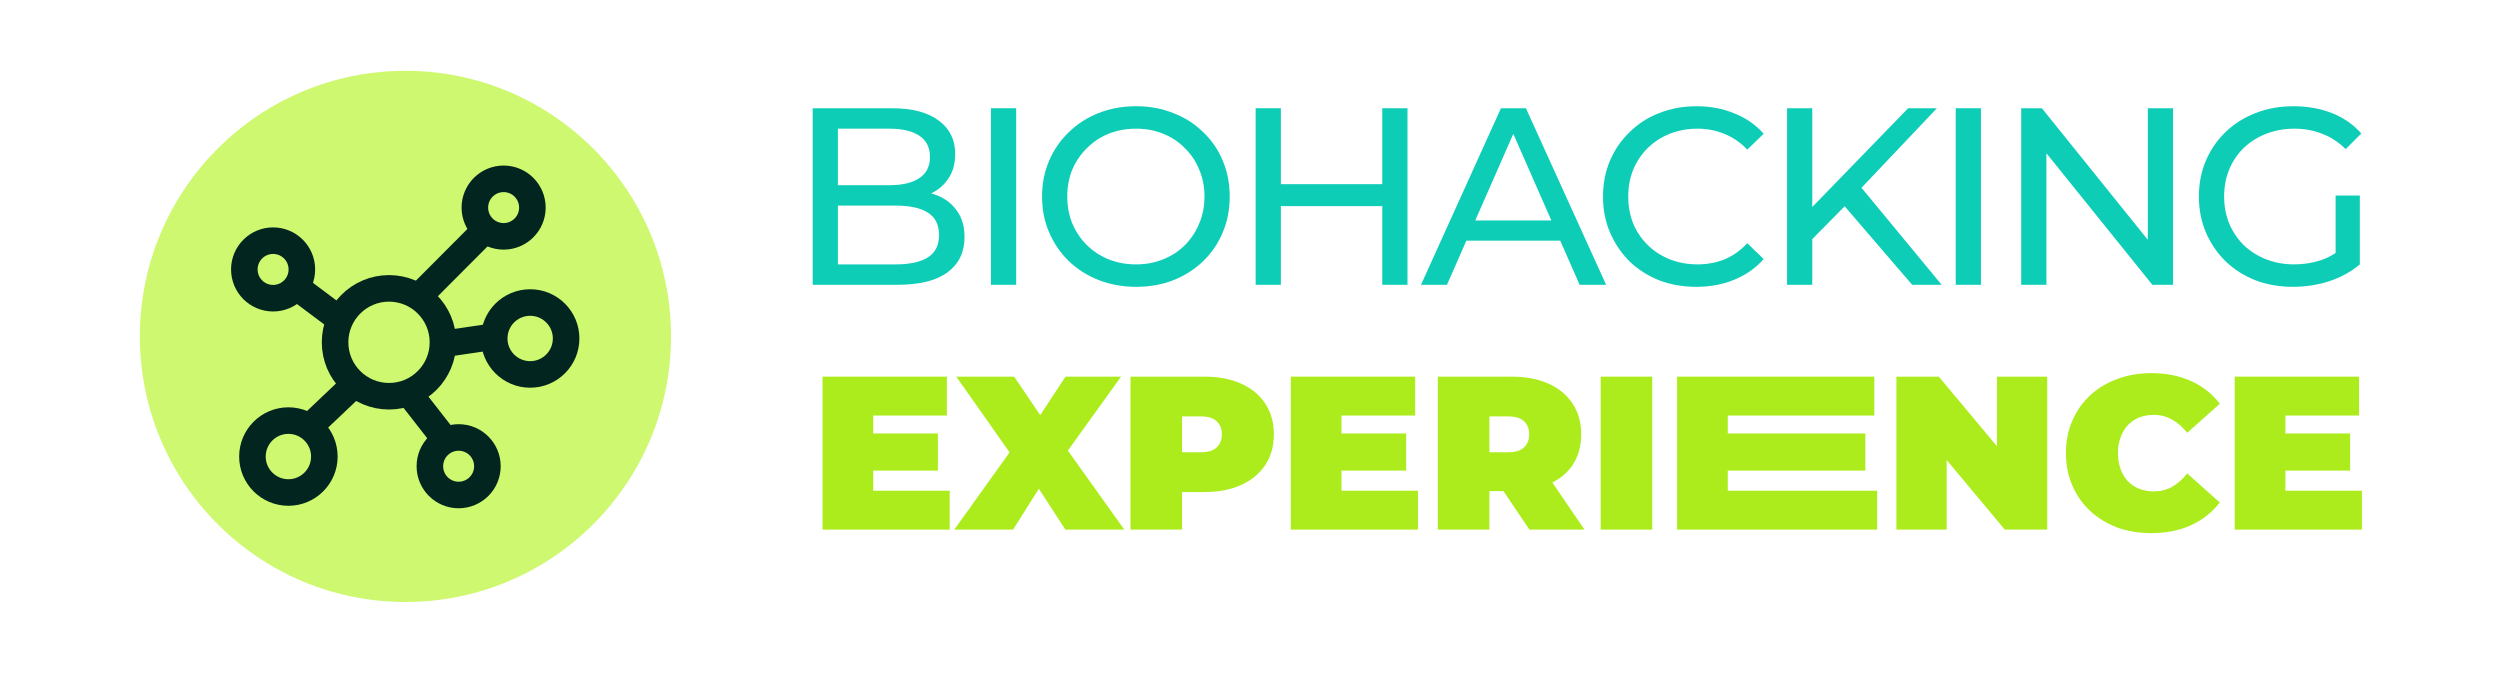
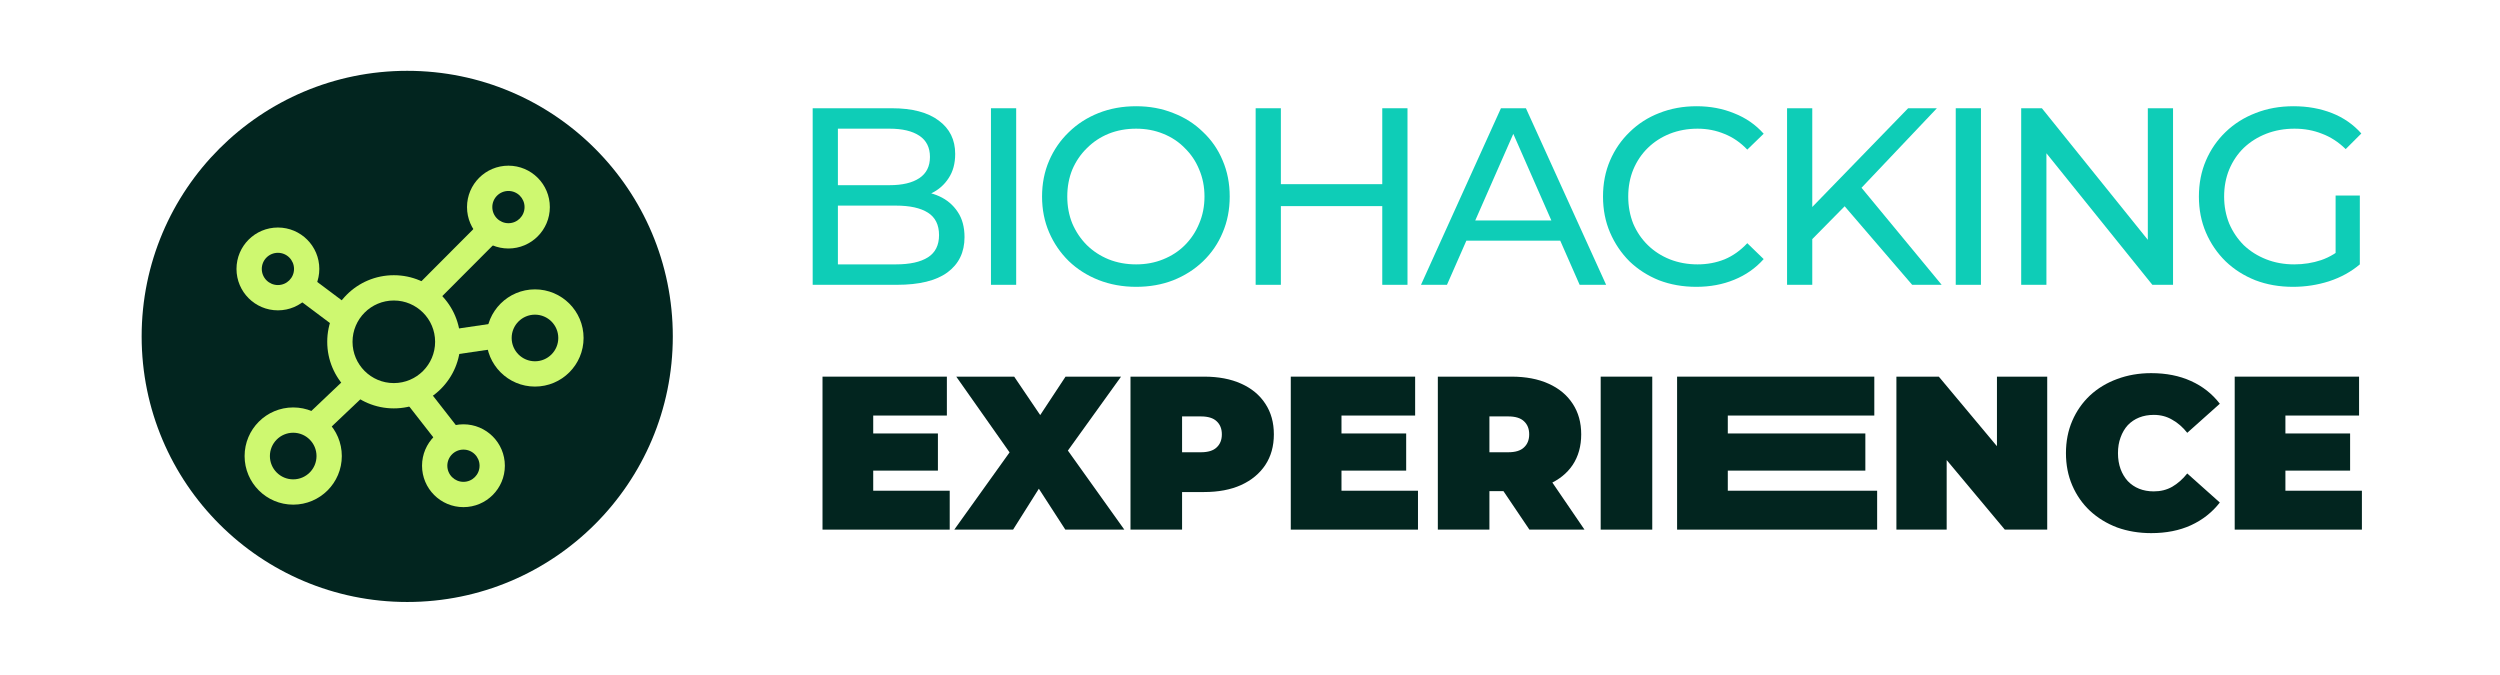
<svg xmlns="http://www.w3.org/2000/svg" width="1412" height="381" viewBox="0 0 1412 381" fill="none">
-   <circle cx="229" cy="190" r="150" fill="#CEF870" />
-   <line y1="-7.5" x2="95.785" y2="-7.5" transform="matrix(-0.706046 0.708166 0.708166 0.706046 294.045 120.423)" stroke="#02251F" stroke-width="15" />
-   <ellipse cx="16.247" cy="16.247" rx="16.247" ry="16.247" transform="matrix(4.37114e-08 1 1 -4.37114e-08 268.2 101)" fill="#CEF870" stroke="#02251F" stroke-width="15" />
-   <line y1="-7.5" x2="63.015" y2="-7.5" transform="matrix(0.989427 -0.14503 -0.14503 -0.989427 224.387 190.489)" stroke="#02251F" stroke-width="15" />
-   <line y1="-7.5" x2="88.791" y2="-7.5" transform="matrix(0.800549 0.599268 0.599268 -0.800549 148.632 138.701)" stroke="#02251F" stroke-width="15" />
-   <line y1="-7.5" x2="88.204" y2="-7.5" transform="matrix(0.725287 -0.688447 -0.688447 -0.725287 153.305 251.214)" stroke="#02251F" stroke-width="15" />
-   <line y1="-7.5" x2="74.953" y2="-7.5" transform="matrix(0.615066 0.788476 0.788476 -0.615066 224.387 201.457)" stroke="#02251F" stroke-width="15" />
-   <circle cx="30.463" cy="30.463" r="30.463" transform="matrix(4.37114e-08 1 1 -4.37114e-08 189.25 162.87)" fill="#CEF870" stroke="#02251F" stroke-width="15" />
-   <circle cx="20.309" cy="20.309" r="20.309" transform="matrix(4.37114e-08 1 1 -4.37114e-08 279.128 170.862)" fill="#CEF870" stroke="#02251F" stroke-width="15" />
-   <circle cx="20.309" cy="20.309" r="20.309" transform="matrix(4.37114e-08 1 1 -4.37114e-08 142.577 237.55)" fill="#CEF870" stroke="#02251F" stroke-width="15" />
-   <ellipse cx="16.247" cy="16.247" rx="16.247" ry="16.247" transform="matrix(4.37114e-08 1 1 -4.37114e-08 138 135.932)" fill="#CEF870" stroke="#02251F" stroke-width="15" />
-   <ellipse cx="16.247" cy="16.247" rx="16.247" ry="16.247" transform="matrix(4.37114e-08 1 1 -4.37114e-08 242.792 247.077)" fill="#CEF870" stroke="#02251F" stroke-width="15" />
  <path d="M1295.08 162C1287.38 162 1280.31 160.765 1273.85 158.296C1267.39 155.732 1261.79 152.17 1257.04 147.612C1252.29 142.958 1248.59 137.545 1245.93 131.372C1243.27 125.198 1241.94 118.408 1241.94 111C1241.94 103.592 1243.27 96.802 1245.93 90.629C1248.59 84.455 1252.29 79.089 1257.04 74.531C1261.88 69.877 1267.54 66.316 1273.99 63.846C1280.45 61.282 1287.57 60 1295.36 60C1303.24 60 1310.46 61.282 1317.02 63.846C1323.57 66.411 1329.12 70.257 1333.68 75.385L1324.85 84.218C1320.77 80.229 1316.3 77.332 1311.46 75.528C1306.71 73.629 1301.54 72.679 1295.93 72.679C1290.23 72.679 1284.92 73.629 1279.98 75.528C1275.13 77.427 1270.91 80.087 1267.3 83.506C1263.78 86.925 1261.03 91.008 1259.04 95.757C1257.14 100.411 1256.19 105.492 1256.19 111C1256.19 116.413 1257.14 121.494 1259.04 126.243C1261.03 130.897 1263.78 134.98 1267.3 138.494C1270.91 141.913 1275.13 144.573 1279.98 146.472C1284.82 148.372 1290.09 149.321 1295.79 149.321C1301.11 149.321 1306.19 148.514 1311.03 146.899C1315.97 145.19 1320.53 142.388 1324.71 138.494L1332.83 149.321C1327.89 153.5 1322.1 156.682 1315.45 158.866C1308.9 160.955 1302.11 162 1295.08 162ZM1319.15 147.469V110.43H1332.83V149.321L1319.15 147.469Z" fill="#0ECDB7" />
  <path d="M1141.57 160.86V61.139H1153.26L1219.21 143.052H1213.09V61.139H1227.33V160.86H1215.65L1149.69 78.946H1155.82V160.86H1141.57Z" fill="#0ECDB7" />
  <path d="M1104.6 160.86V61.139H1118.84V160.86H1104.6Z" fill="#0ECDB7" />
  <path d="M1021.86 136.784L1021.15 119.404L1077.71 61.139H1093.95L1050.21 107.295L1042.23 116.128L1021.86 136.784ZM1009.33 160.86V61.139H1023.57V160.86H1009.33ZM1079.99 160.86L1039.1 113.279L1048.64 102.737L1096.65 160.86H1079.99Z" fill="#0ECDB7" />
  <path d="M958.09 162C950.493 162 943.465 160.765 937.007 158.296C930.643 155.732 925.088 152.17 920.339 147.612C915.685 142.958 912.029 137.545 909.37 131.372C906.71 125.198 905.381 118.408 905.381 111C905.381 103.592 906.71 96.802 909.37 90.629C912.029 84.455 915.733 79.089 920.481 74.531C925.23 69.877 930.786 66.316 937.149 63.846C943.607 61.282 950.635 60 958.233 60C965.926 60 973.001 61.33 979.459 63.989C986.012 66.553 991.568 70.399 996.127 75.528L986.867 84.503C983.068 80.514 978.794 77.57 974.046 75.67C969.297 73.676 964.216 72.679 958.803 72.679C953.199 72.679 947.976 73.629 943.132 75.528C938.384 77.427 934.252 80.087 930.738 83.506C927.224 86.925 924.47 91.008 922.476 95.757C920.576 100.411 919.627 105.492 919.627 111C919.627 116.508 920.576 121.637 922.476 126.385C924.47 131.039 927.224 135.075 930.738 138.494C934.252 141.913 938.384 144.573 943.132 146.472C947.976 148.372 953.199 149.321 958.803 149.321C964.216 149.321 969.297 148.372 974.046 146.472C978.794 144.478 983.068 141.439 986.867 137.355L996.127 146.33C991.568 151.458 986.012 155.352 979.459 158.011C973.001 160.67 965.878 162 958.09 162Z" fill="#0ECDB7" />
  <path d="M802.575 160.86L847.734 61.139H861.838L907.139 160.86H892.181L851.866 69.117H857.564L817.248 160.86H802.575ZM821.807 135.929L825.653 124.533H881.782L885.913 135.929H821.807Z" fill="#0ECDB7" />
  <path d="M780.705 61.139H794.951V160.86H780.705V61.139ZM723.437 160.86H709.191V61.139H723.437V160.86ZM781.988 116.413H722.013V104.019H781.988V116.413Z" fill="#0ECDB7" />
  <path d="M641.689 162C634.091 162 627.015 160.718 620.462 158.154C614.004 155.589 608.401 152.028 603.652 147.469C598.904 142.816 595.2 137.402 592.541 131.229C589.881 125.056 588.552 118.313 588.552 111C588.552 103.687 589.881 96.944 592.541 90.771C595.2 84.598 598.904 79.232 603.652 74.673C608.401 70.019 614.004 66.411 620.462 63.846C626.92 61.282 633.996 60 641.689 60C649.286 60 656.267 61.282 662.63 63.846C669.088 66.316 674.691 69.877 679.44 74.531C684.284 79.089 687.988 84.455 690.552 90.629C693.211 96.802 694.541 103.592 694.541 111C694.541 118.408 693.211 125.198 690.552 131.372C687.988 137.545 684.284 142.958 679.44 147.612C674.691 152.17 669.088 155.732 662.63 158.296C656.267 160.765 649.286 162 641.689 162ZM641.689 149.321C647.197 149.321 652.278 148.372 656.932 146.472C661.68 144.573 665.764 141.913 669.183 138.494C672.697 134.98 675.404 130.897 677.303 126.243C679.298 121.589 680.295 116.508 680.295 111C680.295 105.492 679.298 100.411 677.303 95.757C675.404 91.103 672.697 87.067 669.183 83.648C665.764 80.134 661.68 77.427 656.932 75.528C652.278 73.629 647.197 72.679 641.689 72.679C636.085 72.679 630.909 73.629 626.161 75.528C621.507 77.427 617.423 80.134 613.909 83.648C610.395 87.067 607.641 91.103 605.647 95.757C603.747 100.411 602.798 105.492 602.798 111C602.798 116.508 603.747 121.589 605.647 126.243C607.641 130.897 610.395 134.98 613.909 138.494C617.423 141.913 621.507 144.573 626.161 146.472C630.909 148.372 636.085 149.321 641.689 149.321Z" fill="#0ECDB7" />
  <path d="M559.693 160.86V61.139H573.939V160.86H559.693Z" fill="#0ECDB7" />
  <path d="M459 160.86V61.139H503.732C515.223 61.139 524.056 63.466 530.229 68.119C536.402 72.678 539.489 78.946 539.489 86.924C539.489 92.337 538.254 96.896 535.785 100.6C533.411 104.304 530.182 107.153 526.098 109.147C522.014 111.142 517.598 112.139 512.849 112.139L515.413 107.865C521.112 107.865 526.145 108.862 530.514 110.857C534.883 112.851 538.349 115.795 540.913 119.689C543.478 123.488 544.76 128.237 544.76 133.935C544.76 142.483 541.531 149.131 535.073 153.879C528.71 158.533 519.212 160.86 506.581 160.86H459ZM473.246 149.32H506.011C513.894 149.32 519.925 147.991 524.103 145.332C528.282 142.672 530.372 138.494 530.372 132.795C530.372 127.002 528.282 122.776 524.103 120.117C519.925 117.457 513.894 116.128 506.011 116.128H471.964V104.589H502.45C509.668 104.589 515.271 103.259 519.26 100.6C523.249 97.941 525.243 93.952 525.243 88.633C525.243 83.315 523.249 79.326 519.26 76.667C515.271 74.008 509.668 72.678 502.45 72.678H473.246V149.32Z" fill="#0ECDB7" />
-   <path d="M1288.82 244.82H1327.34V265.804H1288.82V244.82ZM1290.8 277.161H1334V299.133H1262.16V212.725H1332.4V234.698H1290.8V277.161Z" fill="#ACEC1D" />
-   <path d="M1214.99 301.108C1208.08 301.108 1201.66 300.038 1195.73 297.898C1189.89 295.677 1184.79 292.549 1180.43 288.517C1176.15 284.485 1172.81 279.712 1170.43 274.198C1168.04 268.685 1166.85 262.595 1166.85 255.929C1166.85 249.263 1168.04 243.174 1170.43 237.66C1172.81 232.147 1176.15 227.374 1180.43 223.341C1184.79 219.309 1189.89 216.223 1195.73 214.083C1201.66 211.861 1208.08 210.75 1214.99 210.75C1223.47 210.75 1230.95 212.232 1237.45 215.194C1244.04 218.157 1249.47 222.436 1253.75 228.032L1235.36 244.449C1232.81 241.24 1229.97 238.771 1226.84 237.043C1223.79 235.233 1220.34 234.327 1216.47 234.327C1213.43 234.327 1210.67 234.821 1208.2 235.809C1205.73 236.796 1203.59 238.236 1201.78 240.129C1200.05 242.022 1198.69 244.326 1197.71 247.042C1196.72 249.675 1196.23 252.637 1196.23 255.929C1196.23 259.221 1196.72 262.225 1197.71 264.94C1198.69 267.574 1200.05 269.837 1201.78 271.729C1203.59 273.622 1205.73 275.062 1208.2 276.05C1210.67 277.037 1213.43 277.531 1216.47 277.531C1220.34 277.531 1223.79 276.667 1226.84 274.939C1229.97 273.128 1232.81 270.618 1235.36 267.409L1253.75 283.826C1249.47 289.34 1244.04 293.619 1237.45 296.664C1230.95 299.627 1223.47 301.108 1214.99 301.108Z" fill="#ACEC1D" />
-   <path d="M1071.09 299.133V212.725H1095.04L1138.99 265.311H1127.88V212.725H1156.27V299.133H1132.32L1088.38 246.548H1099.48V299.133H1071.09Z" fill="#ACEC1D" />
-   <path d="M973.885 244.82H1053.55V265.804H973.885V244.82ZM975.86 277.161H1060.21V299.133H947.222V212.725H1058.61V234.698H975.86V277.161Z" fill="#ACEC1D" />
-   <path d="M904.065 299.133V212.725H933.197V299.133H904.065Z" fill="#ACEC1D" />
-   <path d="M812.09 299.133V212.725H853.689C861.753 212.725 868.707 214.042 874.55 216.676C880.475 219.309 885.042 223.094 888.252 228.032C891.461 232.887 893.066 238.648 893.066 245.313C893.066 251.979 891.461 257.74 888.252 262.595C885.042 267.368 880.475 271.03 874.55 273.581C868.707 276.132 861.753 277.408 853.689 277.408H828.26L841.221 265.434V299.133H812.09ZM863.811 299.133L842.579 267.656H873.439L894.917 299.133H863.811ZM841.221 268.643L828.26 255.435H851.837C855.87 255.435 858.832 254.53 860.725 252.72C862.7 250.909 863.687 248.44 863.687 245.313C863.687 242.186 862.7 239.717 860.725 237.907C858.832 236.097 855.87 235.191 851.837 235.191H828.26L841.221 221.983V268.643Z" fill="#ACEC1D" />
-   <path d="M755.696 244.82H794.209V265.804H755.696V244.82ZM757.671 277.161H800.875V299.133H729.033V212.725H799.27V234.698H757.671V277.161Z" fill="#ACEC1D" />
-   <path d="M638.503 299.133V212.725H680.102C688.167 212.725 695.12 214.042 700.963 216.676C706.888 219.309 711.455 223.094 714.665 228.032C717.874 232.887 719.479 238.648 719.479 245.313C719.479 251.979 717.874 257.74 714.665 262.595C711.455 267.45 706.888 271.236 700.963 273.951C695.12 276.585 688.167 277.901 680.102 277.901H654.673L667.635 265.434V299.133H638.503ZM667.635 268.643L654.673 255.435H678.25C682.283 255.435 685.245 254.53 687.138 252.72C689.113 250.909 690.1 248.44 690.1 245.313C690.1 242.186 689.113 239.717 687.138 237.907C685.245 236.097 682.283 235.191 678.25 235.191H654.673L667.635 221.983V268.643Z" fill="#ACEC1D" />
-   <path d="M538.985 299.133L577.498 245.313L577.375 265.681L540.096 212.725H572.808L594.533 244.82L580.584 244.943L601.816 212.725H633.169L595.891 264.57V244.326L635.021 299.133H601.692L579.967 265.557L593.422 265.434L572.19 299.133H538.985Z" fill="#ACEC1D" />
-   <path d="M491.218 244.82H529.731V265.804H491.218V244.82ZM493.193 277.161H536.396V299.133H464.555V212.725H534.792V234.698H493.193V277.161Z" fill="#ACEC1D" />
+   <path d="M1288.82 244.82H1327.34V265.804H1288.82V244.82ZM1290.8 277.161H1334V299.133H1262.16V212.726H1332.4V234.698H1290.8V277.161Z" fill="#02251F" />
+   <path d="M1214.99 301.108C1208.08 301.108 1201.66 300.038 1195.73 297.898C1189.89 295.677 1184.79 292.549 1180.43 288.517C1176.15 284.485 1172.81 279.712 1170.43 274.198C1168.04 268.685 1166.85 262.595 1166.85 255.929C1166.85 249.263 1168.04 243.174 1170.43 237.66C1172.81 232.147 1176.15 227.374 1180.43 223.341C1184.79 219.309 1189.89 216.223 1195.73 214.083C1201.66 211.861 1208.08 210.75 1214.99 210.75C1223.47 210.75 1230.95 212.232 1237.45 215.194C1244.04 218.157 1249.47 222.436 1253.75 228.032L1235.36 244.449C1232.81 241.24 1229.97 238.771 1226.84 237.043C1223.79 235.233 1220.34 234.327 1216.47 234.327C1213.43 234.327 1210.67 234.821 1208.2 235.809C1205.73 236.796 1203.59 238.236 1201.78 240.129C1200.05 242.022 1198.69 244.326 1197.71 247.042C1196.72 249.675 1196.23 252.637 1196.23 255.929C1196.23 259.221 1196.72 262.225 1197.71 264.94C1198.69 267.574 1200.05 269.837 1201.78 271.729C1203.59 273.622 1205.73 275.062 1208.2 276.05C1210.67 277.037 1213.43 277.531 1216.47 277.531C1220.34 277.531 1223.79 276.667 1226.84 274.939C1229.97 273.128 1232.81 270.618 1235.36 267.409L1253.75 283.826C1249.47 289.34 1244.04 293.619 1237.45 296.664C1230.95 299.627 1223.47 301.108 1214.99 301.108Z" fill="#02251F" />
+   <path d="M1071.09 299.133V212.726H1095.04L1138.99 265.311H1127.88V212.726H1156.27V299.133H1132.32L1088.38 246.548H1099.48V299.133H1071.09Z" fill="#02251F" />
+   <path d="M973.885 244.82H1053.55V265.804H973.885V244.82ZM975.86 277.161H1060.21V299.133H947.222V212.726H1058.61V234.698H975.86V277.161Z" fill="#02251F" />
+   <path d="M904.065 299.133V212.726H933.197V299.133H904.065Z" fill="#02251F" />
+   <path d="M812.09 299.133V212.726H853.689C861.753 212.726 868.707 214.042 874.55 216.676C880.475 219.309 885.042 223.094 888.252 228.032C891.461 232.887 893.066 238.648 893.066 245.313C893.066 251.979 891.461 257.74 888.252 262.595C885.042 267.368 880.475 271.03 874.55 273.581C868.707 276.132 861.753 277.408 853.689 277.408H828.26L841.221 265.434V299.133H812.09ZM863.811 299.133L842.579 267.656H873.439L894.917 299.133H863.811ZM841.221 268.643L828.26 255.436H851.837C855.87 255.436 858.832 254.53 860.725 252.72C862.7 250.909 863.687 248.441 863.687 245.313C863.687 242.186 862.7 239.718 860.725 237.907C858.832 236.097 855.87 235.192 851.837 235.192H828.26L841.221 221.984V268.643Z" fill="#02251F" />
+   <path d="M755.696 244.82H794.209V265.804H755.696V244.82ZM757.671 277.161H800.875V299.133H729.033V212.726H799.27V234.698H757.671V277.161Z" fill="#02251F" />
+   <path d="M638.503 299.133V212.726H680.102C688.167 212.726 695.12 214.042 700.963 216.676C706.888 219.309 711.455 223.094 714.665 228.032C717.874 232.887 719.479 238.648 719.479 245.313C719.479 251.979 717.874 257.74 714.665 262.595C711.455 267.45 706.888 271.236 700.963 273.951C695.12 276.585 688.167 277.901 680.102 277.901H654.673L667.635 265.434V299.133H638.503ZM667.635 268.643L654.673 255.436H678.25C682.283 255.436 685.245 254.53 687.138 252.72C689.113 250.909 690.1 248.441 690.1 245.313C690.1 242.186 689.113 239.718 687.138 237.907C685.245 236.097 682.283 235.192 678.25 235.192H654.673L667.635 221.984V268.643Z" fill="#02251F" />
+   <path d="M538.985 299.133L577.498 245.313L577.375 265.681L540.096 212.726H572.808L594.533 244.82L580.584 244.943L601.816 212.726H633.169L595.891 264.57V244.326L635.021 299.133H601.692L579.967 265.558L593.422 265.434L572.19 299.133H538.985Z" fill="#02251F" />
+   <path d="M491.218 244.82H529.731V265.804H491.218V244.82ZM493.193 277.161H536.396V299.133H464.555V212.726H534.792V234.698H493.193V277.161Z" fill="#02251F" />
+   <path d="M380 190C380 272.843 312.843 340 230 340C147.157 340 80 272.843 80 190C80 107.157 147.157 40 230 40C312.843 40 380 107.157 380 190Z" fill="#02251F" />
+   <path d="M219.015 177.883L229.132 187.969L296.76 120.138L286.644 110.051L219.015 177.883Z" fill="#CEF870" />
+   <path d="M287.161 133.208C296.134 133.208 303.408 125.934 303.408 116.961C303.408 107.988 296.134 100.714 287.161 100.714C278.188 100.714 270.914 107.988 270.914 116.961C270.914 125.934 278.188 133.208 287.161 133.208Z" fill="#02251F" />
+   <path d="M287.161 126.066C282.133 126.066 278.057 121.989 278.057 116.961C278.057 111.933 282.133 107.857 287.161 107.857C292.189 107.857 296.266 111.933 296.266 116.961C296.266 121.989 292.189 126.066 287.161 126.066ZM287.161 140.352C300.079 140.352 310.552 129.879 310.552 116.961C310.551 104.043 300.079 93.572 287.161 93.572C274.244 93.572 263.772 104.044 263.771 116.961C263.771 129.879 274.243 140.352 287.161 140.352Z" fill="#CEF870" />
+   <path d="M291.522 195.199L289.45 181.064L227.102 190.203L229.174 204.338L291.522 195.199Z" fill="#CEF870" />
+   <path d="M213.869 203.062L222.43 191.625L151.349 138.416L142.788 149.852L213.869 203.062Z" fill="#CEF870" />
+   <path d="M229.828 200.566L219.993 190.204L156.02 250.928L165.854 261.289L229.828 200.566Z" fill="#CEF870" />
+   <path d="M261.938 269.056L273.202 260.269L227.101 201.17L215.837 209.957L261.938 269.056Z" fill="#CEF870" />
+   <path d="M222.43 223.511C239.255 223.511 252.894 209.872 252.894 193.047C252.894 176.223 239.255 162.584 222.43 162.584C205.606 162.584 191.967 176.223 191.967 193.047C191.967 209.872 205.606 223.511 222.43 223.511Z" fill="#02251F" />
+   <path d="M222.43 216.368C209.55 216.368 199.109 205.927 199.109 193.048C199.109 180.168 209.55 169.727 222.43 169.727C235.309 169.727 245.75 180.168 245.75 193.048C245.75 205.927 235.309 216.368 222.43 216.368ZM222.43 230.654C243.199 230.654 260.035 213.817 260.035 193.048C260.035 172.278 243.199 155.441 222.43 155.441C201.66 155.441 184.823 172.278 184.823 193.048C184.823 213.817 201.66 230.654 222.43 230.654Z" fill="#CEF870" />
+   <path d="M302.153 211.195C313.369 211.195 322.462 202.102 322.462 190.886C322.462 179.67 313.369 170.577 302.153 170.577C290.936 170.577 281.844 179.67 281.844 190.886C281.844 202.102 290.936 211.195 302.153 211.195Z" fill="#02251F" />
+   <path d="M302.152 204.052C294.88 204.052 288.986 198.157 288.986 190.886C288.986 183.615 294.881 177.72 302.152 177.72C309.423 177.72 315.318 183.615 315.318 190.886C315.318 198.157 309.423 204.052 302.152 204.052ZM302.152 218.338C317.313 218.338 329.604 206.047 329.604 190.886C329.604 175.725 317.313 163.434 302.152 163.434C286.991 163.434 274.7 175.725 274.7 190.886C274.7 206.047 286.991 218.338 302.152 218.338Z" fill="#CEF870" />
+   <path d="M165.602 277.883C176.818 277.883 185.911 268.79 185.911 257.574C185.911 246.357 176.818 237.265 165.602 237.265C154.386 237.265 145.293 246.358 145.293 257.574C145.293 268.79 154.386 277.883 165.602 277.883Z" fill="#02251F" />
+   <path d="M165.602 270.74C158.331 270.74 152.436 264.845 152.436 257.574C152.436 250.302 158.331 244.408 165.602 244.408C172.873 244.408 178.768 250.302 178.768 257.574C178.768 264.845 172.873 270.74 165.602 270.74ZM165.602 285.026C180.763 285.026 193.054 272.735 193.054 257.574C193.054 242.413 180.763 230.122 165.602 230.122C150.441 230.122 138.151 242.413 138.15 257.574C138.15 272.735 150.441 285.026 165.602 285.026Z" fill="#CEF870" />
+   <path d="M156.961 168.14C165.934 168.14 173.208 160.866 173.208 151.893C173.208 142.92 165.934 135.646 156.961 135.646C147.988 135.646 140.714 142.92 140.714 151.893C140.714 160.866 147.988 168.14 156.961 168.14Z" fill="#02251F" />
+   <path d="M156.961 160.997C151.933 160.997 147.857 156.921 147.857 151.892C147.857 146.864 151.933 142.788 156.961 142.788C161.989 142.788 166.066 146.864 166.066 151.892C166.066 156.921 161.989 160.997 156.961 160.997ZM156.961 175.283C169.879 175.283 180.351 164.81 180.351 151.892C180.351 138.975 169.879 128.503 156.961 128.503C144.043 128.503 133.571 138.975 133.571 151.892C133.571 164.81 144.043 175.283 156.961 175.283Z" fill="#CEF870" />
+   <path d="M261.755 279.286C270.728 279.286 278.002 272.012 278.002 263.039C278.002 254.066 270.728 246.792 261.755 246.792C252.782 246.792 245.508 254.066 245.508 263.039C245.508 272.012 252.782 279.286 261.755 279.286Z" fill="#02251F" />
+   <path d="M261.755 272.143C256.727 272.143 252.651 268.067 252.651 263.039C252.651 258.011 256.727 253.935 261.755 253.935C266.783 253.935 270.86 258.011 270.86 263.039C270.86 268.067 266.783 272.143 261.755 272.143ZM261.755 286.429C274.673 286.429 285.145 275.957 285.145 263.039C285.145 250.121 274.673 239.649 261.755 239.649C248.837 239.649 238.365 250.121 238.365 263.039C238.365 275.957 248.837 286.429 261.755 286.429Z" fill="#CEF870" />
</svg>
